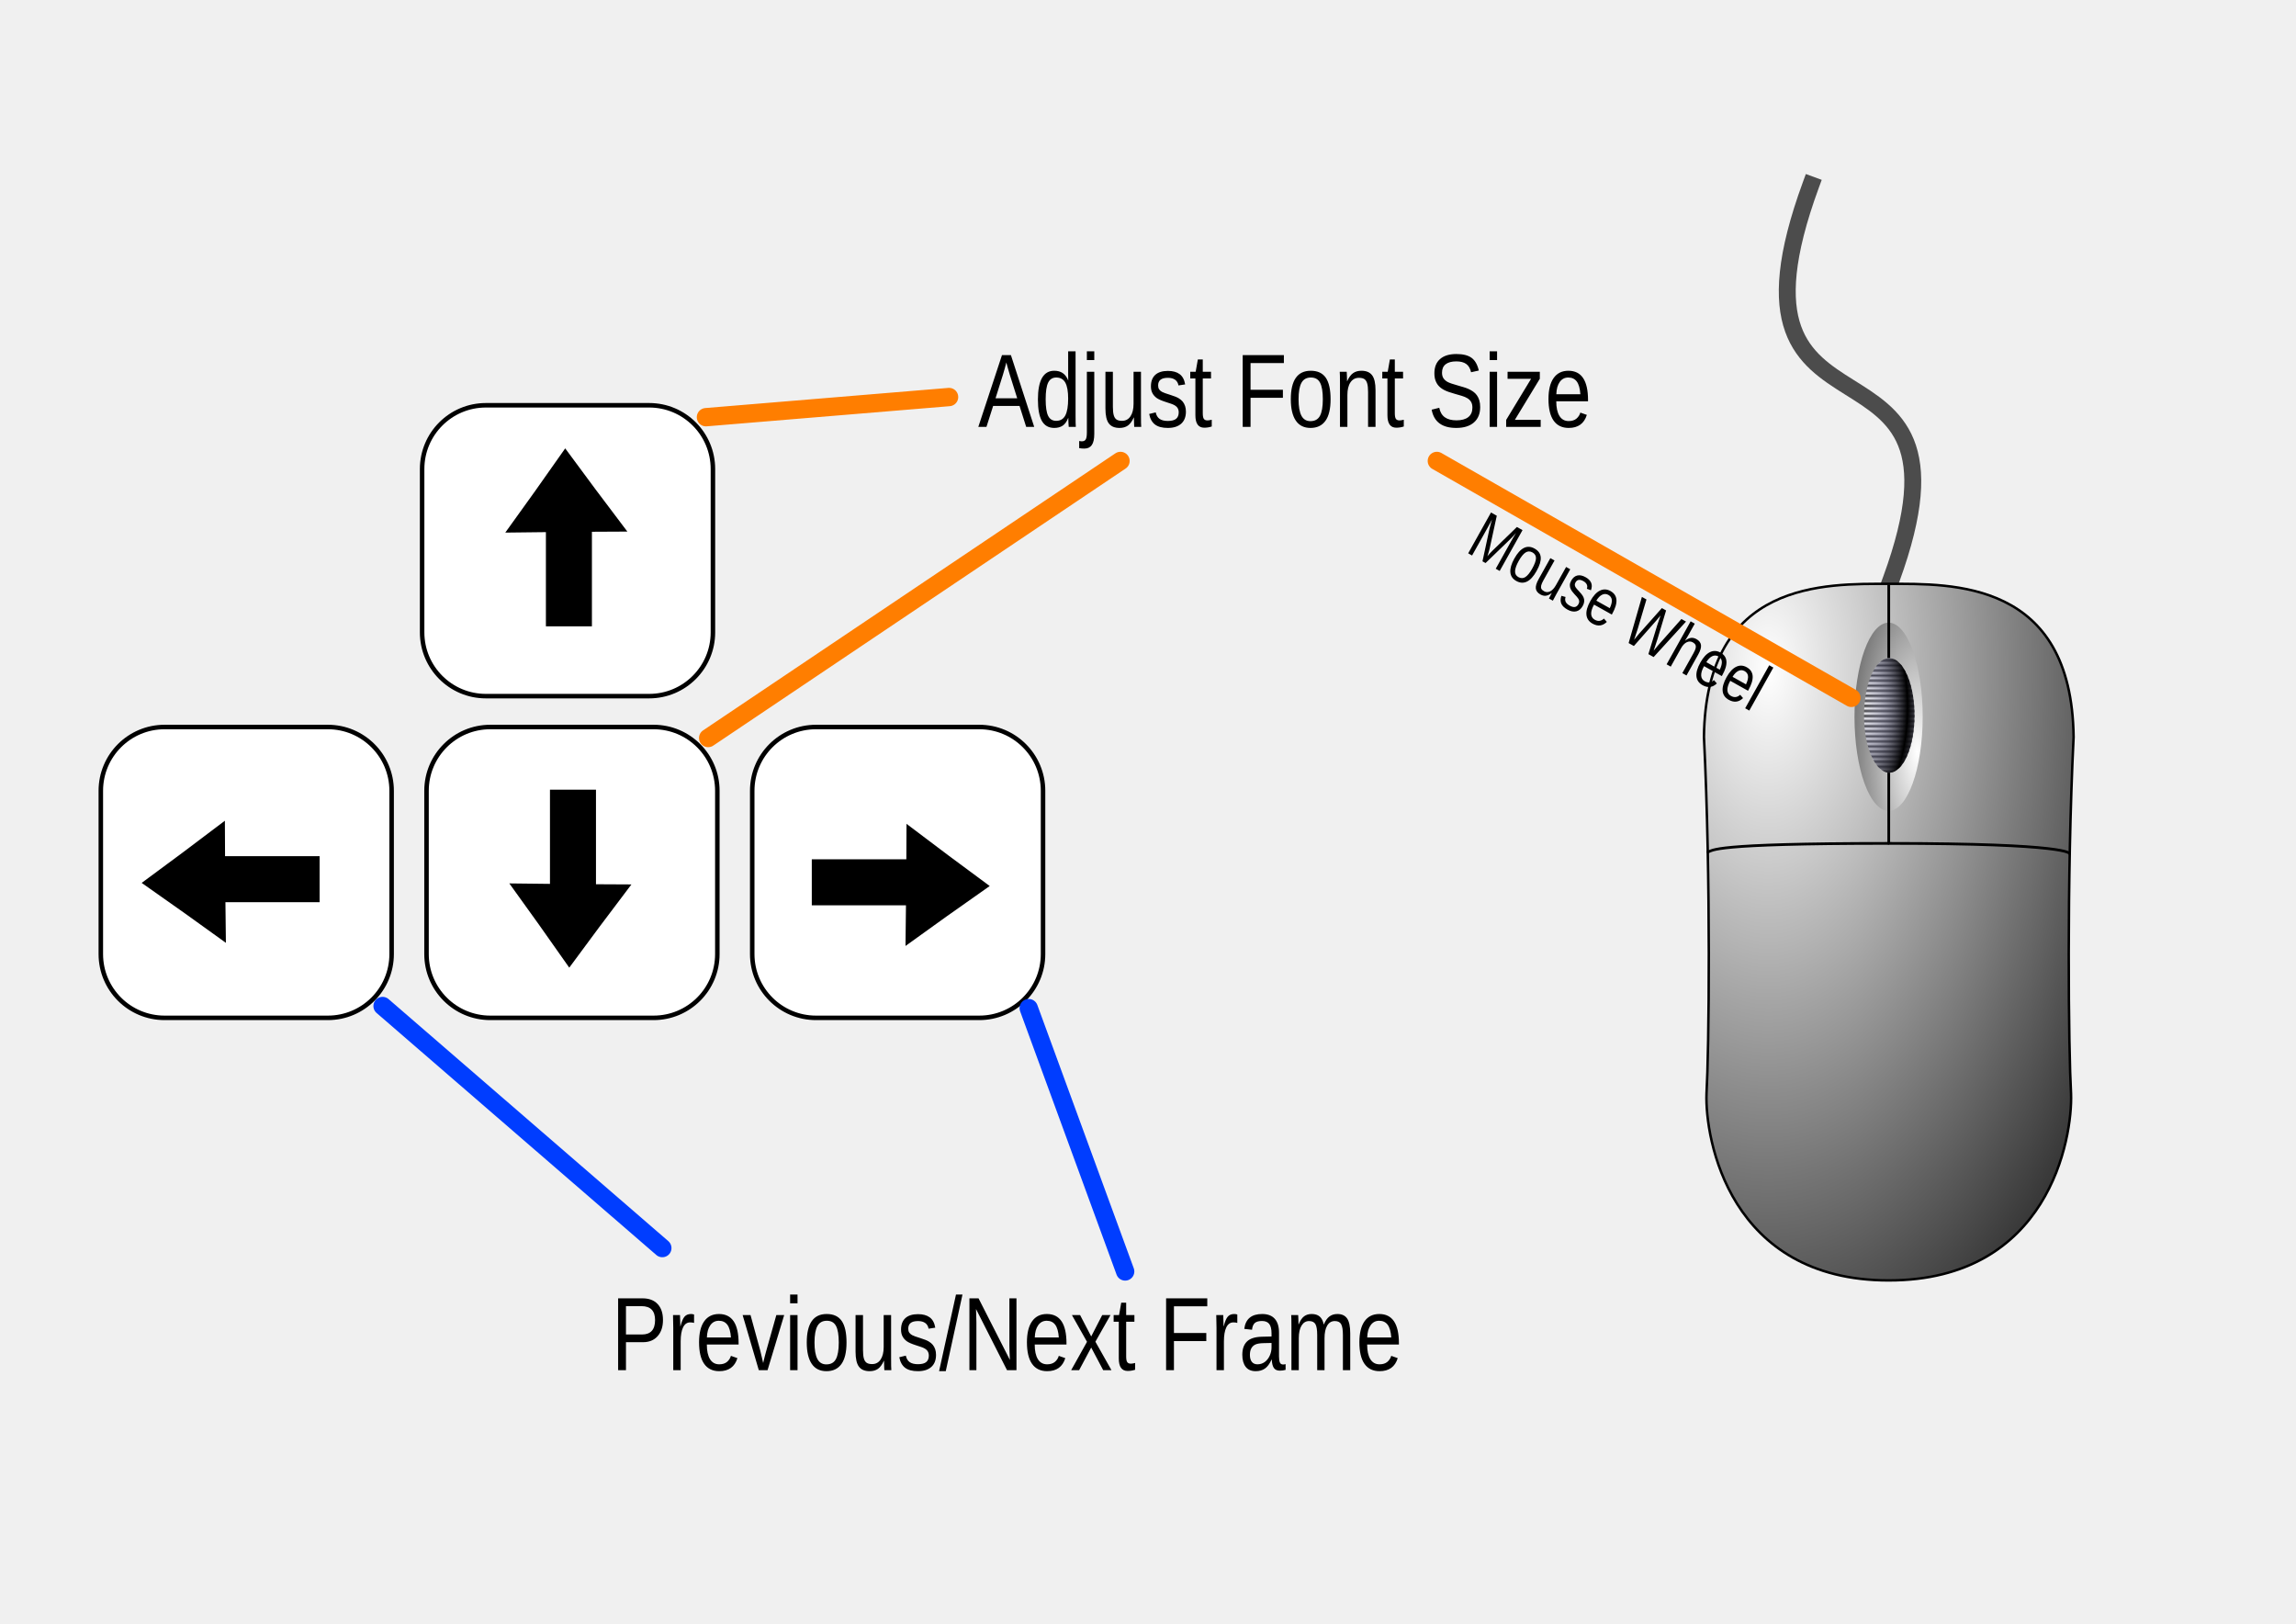
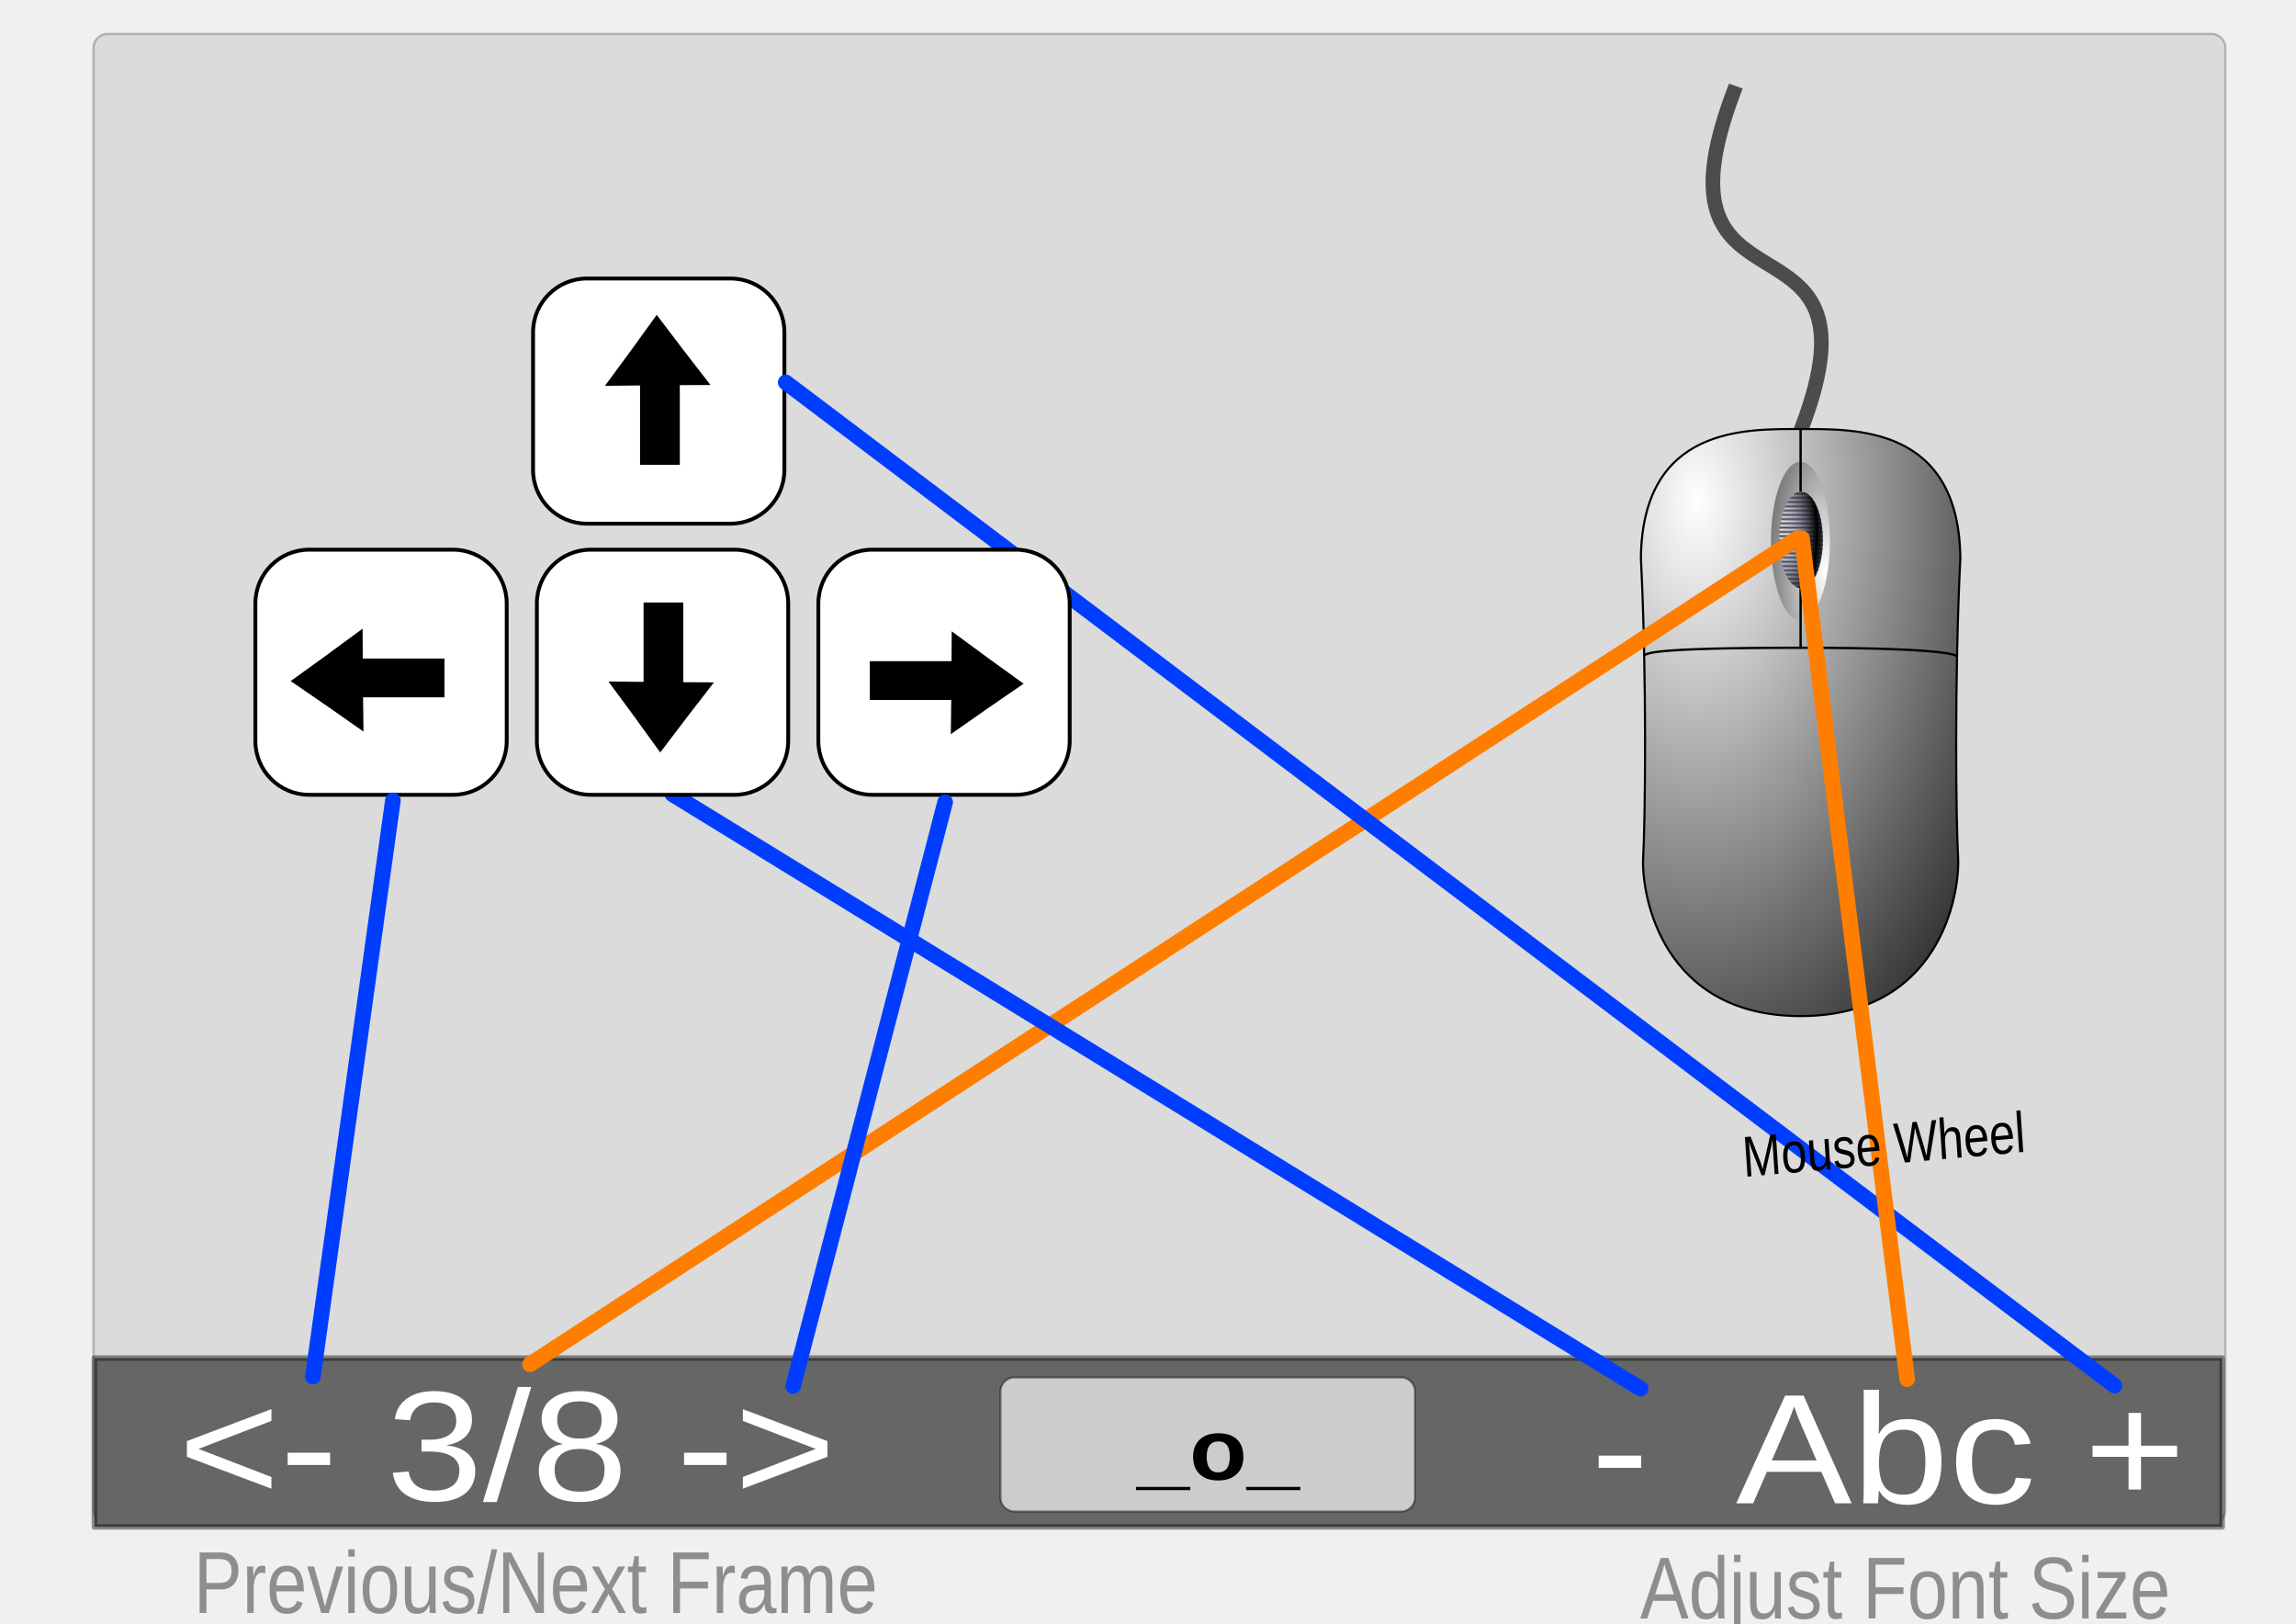
<svg xmlns="http://www.w3.org/2000/svg" xmlns:xlink="http://www.w3.org/1999/xlink" width="1052.362" height="744.094" id="svg2" version="1.1">
  <defs id="defs4">
    <radialGradient gradientTransform="scale(0.6778344,1.475287)" spreadMethod="reflect" fy="181.62" fx="193.401" r="68.141" cy="181.62" cx="193.401" id="radialGradient656" xlink:href="#linearGradient650" gradientUnits="userSpaceOnUse" />
    <radialGradient spreadMethod="reflect" fy="170.144" fx="85.528" r="252.083" cy="170.144" cx="85.528" id="radialGradient654" xlink:href="#linearGradient650" gradientTransform="scale(0.7296502,1.37052)" gradientUnits="userSpaceOnUse" />
    <linearGradient id="linearGradient649" xlink:href="#linearGradient650" />
    <radialGradient spreadMethod="reflect" fy="168.12" fx="159.491" r="30.638" cy="168.12" cx="159.491" id="radialGradient644" xlink:href="#linearGradient646" gradientTransform="scale(0.6636838,1.506742)" gradientUnits="userSpaceOnUse" />
    <linearGradient gradientUnits="userSpaceOnUse" spreadMethod="reflect" x1="193.629" y1="161.647" x2="193.628" y2="162.417" id="linearGradient643" xlink:href="#linearGradient640" gradientTransform="scale(0.6636838,1.506742)" />
    <linearGradient id="linearGradient640">
      <stop id="stop641" offset="0" style="stop-color:#333333;stop-opacity:1;" />
      <stop id="stop642" offset="1" style="stop-color:#ffffff;stop-opacity:1;" />
    </linearGradient>
    <linearGradient id="linearGradient646">
      <stop id="stop647" offset="0" style="stop-color:#b3b3eb;stop-opacity:0;" />
      <stop id="stop648" offset="1" style="stop-color:#000000;stop-opacity:1;" />
    </linearGradient>
    <linearGradient id="linearGradient650">
      <stop id="stop651" offset="0" style="stop-color:#ffffff;stop-opacity:1;" />
      <stop id="stop652" offset="1" style="stop-color:#333333;stop-opacity:1;" />
    </linearGradient>
  </defs>
  <g id="layer1" transform="translate(0,-308.2677)">
-     <rect style="opacity:0.098;fill:none;fill-opacity:1;stroke:none;stroke-width:12.1;stroke-linecap:butt;stroke-linejoin:miter;stroke-miterlimit:4;stroke-opacity:1;stroke-dasharray:none;stroke-dashoffset:0" id="rect3032" width="967.726" height="654.579" x="28.284" y="349.296" />
-     <g id="g3365" transform="translate(748.1308,382.1188)">
+     <rect style="fill:#cccccc;fill-opacity:1;stroke:#000000;stroke-width:1.051;stroke-linecap:round;stroke-linejoin:round;stroke-miterlimit:4;stroke-opacity:0.411;stroke-dasharray:none;stroke-dashoffset:0;opacity:0.58" id="rect3033" width="977.092" height="682.806" x="42.883" y="323.816" ry="6.362" />
+     <rect style="fill:#666666;fill-opacity:1;stroke:#000000;stroke-width:2.534;stroke-linecap:round;stroke-linejoin:round;stroke-miterlimit:4;stroke-opacity:0.411;stroke-dasharray:none;stroke-dashoffset:0" id="rect3075-4" width="975.252" height="77.395" x="43.267" y="930.629" ry="0" />
+     <rect style="opacity:0.098;fill:none;stroke:none" id="rect3032" width="836.358" height="551.662" x="101.559" y="313.965" />
+     <g id="g3365" transform="matrix(0.8642506,0,0,0.8427741,723.6872,341.6276)">
      <path id="path637" d="M 118.75,191.496 C 164.375,66.496 33.75,142.121 81.875,10.871" style="font-size:12px;fill:none;stroke:#4c4c4c;stroke-width:7.75;stroke-linecap:square" />
      <path id="path617" d="m 117.596,512.928 c -73.24,0 -84.313,-65.018 -83.555,-85.618 l 0,0 0,0 0,0 0,0 0,0 c 1.128,-19.429 2.065,-97.586 -1.17,-163.397 0.824,-71.924 55.773,-70.205 84.713,-70.205 28.94,0 83.888,-1.719 84.712,70.205 -3.235,65.811 -2.297,143.968 -1.17,163.393 l 0,0 0,0 0,0 0,0 0,0 c 0.758,20.599 -10.315,85.618 -83.555,85.618" style="font-size:12px;fill:url(#radialGradient654);fill-rule:evenodd;stroke:#000000;stroke-width:1.125" />
      <path transform="matrix(0.980392,0,0,1.243243,1.997549,-62.32336)" d="m 133.75,254.934 c 0,19.157 -7.135,34.688 -15.938,34.688 -8.802,0 -15.938,-15.53 -15.938,-34.688 0,-19.157 7.135,-34.688 15.938,-34.688 8.802,0 15.938,15.53 15.938,34.688 z" id="path655" style="fill:url(#radialGradient656);fill-opacity:1;fill-rule:evenodd;stroke:none" />
      <path id="path618" d="m 117.573,194.132 0,118.578" style="font-size:12px;fill:none;stroke:#000000;stroke-width:1.25" />
      <path transform="translate(0,-3.125025)" d="m 129.375,257.121 c 0,14.497 -5.177,26.25 -11.562,26.25 -6.386,0 -11.562,-11.753 -11.562,-26.25 0,-14.497 5.177,-26.25 11.562,-26.25 6.386,0 11.562,11.753 11.562,26.25 z" id="path639" style="fill:url(#linearGradient643);fill-opacity:1;fill-rule:evenodd;stroke:none" />
      <path transform="translate(0,-3.125025)" d="m 129.375,257.121 c 0,14.497 -5.177,26.25 -11.562,26.25 -6.386,0 -11.562,-11.753 -11.562,-26.25 0,-14.497 5.177,-26.25 11.562,-26.25 6.386,0 11.562,11.753 11.562,26.25 z" id="path645" style="fill:url(#radialGradient644);fill-opacity:1;fill-rule:evenodd;stroke:none" />
      <path id="path619" d="m 117.358,312.651 c -82.346,0 -80.161,3.297 -82.622,3.922" style="fill:none;stroke:#000000;stroke-width:1.25;stroke-linecap:round;stroke-linejoin:miter;stroke-opacity:1;stroke-dasharray:none" />
      <path id="path620" d="m 117.573,312.648 c 83.169,0 82.882,4.667 82.882,4.667" style="font-size:12px;fill:none;stroke:#000000;stroke-width:1.25;stroke-linecap:round" />
    </g>
-     <rect style="fill:#ffffff;fill-opacity:1;stroke:#000000;stroke-width:2.064;stroke-linecap:round;stroke-linejoin:bevel;stroke-miterlimit:4;stroke-opacity:1;stroke-dasharray:none;stroke-dashoffset:0" id="rect3621" width="133.293" height="133.293" x="193.476" y="493.991" ry="29.231" />
-     <rect style="fill:#ffffff;fill-opacity:1;stroke:#000000;stroke-width:2.064;stroke-linecap:round;stroke-linejoin:bevel;stroke-miterlimit:4;stroke-opacity:1;stroke-dasharray:none;stroke-dashoffset:0" id="rect3621-0" width="133.293" height="133.293" x="195.496" y="641.43" ry="29.231" />
-     <rect style="fill:#ffffff;fill-opacity:1;stroke:#000000;stroke-width:2.064;stroke-linecap:round;stroke-linejoin:bevel;stroke-miterlimit:4;stroke-opacity:1;stroke-dasharray:none;stroke-dashoffset:0" id="rect3621-0-3" width="133.293" height="133.293" x="344.782" y="641.43" ry="29.231" />
-     <rect style="fill:#ffffff;fill-opacity:1;stroke:#000000;stroke-width:2.064;stroke-linecap:round;stroke-linejoin:bevel;stroke-miterlimit:4;stroke-opacity:1;stroke-dasharray:none;stroke-dashoffset:0" id="rect3621-0-0" width="133.293" height="133.293" x="46.211" y="641.43" ry="29.231" />
-     <path style="fill:none;stroke:#ff7e00;stroke-width:8.4;stroke-linecap:round;stroke-linejoin:miter;stroke-miterlimit:4;stroke-opacity:1;stroke-dasharray:none" d="m 658.571,519.505 190,108.571" id="path4434" />
-     <g id="g4957" transform="matrix(0.6734014,0,0,0.5330892,51.58563,303.8427)">
+     <path style="fill:none;stroke:#ff7e00;stroke-width:7.169;stroke-linecap:round;stroke-linejoin:miter;stroke-miterlimit:4;stroke-opacity:1;stroke-dasharray:none" d="M 242.943,933.469 823.825,554.988" id="path4434-6" />
+     <rect style="fill:#ffffff;fill-opacity:1;stroke:#000000;stroke-width:1.762;stroke-linecap:round;stroke-linejoin:bevel;stroke-miterlimit:4;stroke-opacity:1;stroke-dasharray:none;stroke-dashoffset:0" id="rect3621" width="115.198" height="112.336" x="244.327" y="435.911" ry="24.635" />
+     <path style="fill:none;stroke:#003dff;stroke-width:7.169;stroke-linecap:round;stroke-linejoin:miter;stroke-miterlimit:4;stroke-opacity:1;stroke-dasharray:none" d="m 360.135,483.507 608.964,459.702" id="path4434-3-1-5-4-8" />
+     <rect style="fill:#ffffff;fill-opacity:1;stroke:#000000;stroke-width:1.762;stroke-linecap:round;stroke-linejoin:bevel;stroke-miterlimit:4;stroke-opacity:1;stroke-dasharray:none;stroke-dashoffset:0" id="rect3621-0-3" width="115.198" height="112.336" x="375.093" y="560.168" ry="24.635" />
+     <rect style="fill:#ffffff;fill-opacity:1;stroke:#000000;stroke-width:1.762;stroke-linecap:round;stroke-linejoin:bevel;stroke-miterlimit:4;stroke-opacity:1;stroke-dasharray:none;stroke-dashoffset:0" id="rect3621-0-0" width="115.198" height="112.336" x="117.052" y="560.168" ry="24.635" />
+     <path style="fill:none;stroke:#ff7e00;stroke-width:7.169;stroke-linecap:round;stroke-linejoin:miter;stroke-miterlimit:4;stroke-opacity:1;stroke-dasharray:none" d="M 874.143,940.27 825.898,554.975" id="path4434" />
+     <g id="g4957" transform="matrix(0.5819876,0,0,0.4492738,121.6976,275.6585)">
      <rect ry="0" y="455.362" x="294.965" height="91.362" width="31.315" id="rect4951" style="fill:#000000;fill-opacity:1;stroke:none" />
      <path transform="translate(41.41625,315.3388)" d="m 266.68,78.404 20.536,35.052 21.776,36.484 -40.624,0.258 -42.483,0.617 20.088,-35.311 z" id="path4955" style="fill:#000000;fill-opacity:1;stroke:none" />
    </g>
-     <g id="g4957-7" transform="matrix(0.6734014,0,0,-0.5330892,53.44576,961.61)">
+     <g id="g4957-3" transform="matrix(0,-0.5675253,0.4607227,0,-48.16881,795.2307)">
+       <rect ry="0" y="455.362" x="294.965" height="91.362" width="31.315" id="rect4951-2" style="fill:#000000;fill-opacity:1;stroke:none" />
+       <path transform="translate(41.41625,315.3388)" d="m 266.68,78.404 20.536,35.052 21.776,36.484 -40.624,0.258 -42.483,0.617 20.088,-35.311 z" id="path4955-88" style="fill:#000000;fill-opacity:1;stroke:none" />
+     </g>
+     <g id="g4957-3-8" transform="matrix(0,-0.5675253,-0.4607227,0,650.5739,796.4347)">
+       <rect ry="0" y="455.362" x="294.965" height="91.362" width="31.315" id="rect4951-2-6" style="fill:#000000;fill-opacity:1;stroke:none" />
+       <path transform="translate(41.41625,315.3388)" d="m 266.68,78.404 20.536,35.052 21.776,36.484 -40.624,0.258 -42.483,0.617 20.088,-35.311 z" id="path4955-88-7" style="fill:#000000;fill-opacity:1;stroke:none" />
+     </g>
+     <text xml:space="preserve" style="font-size:36.682px;font-style:normal;font-variant:normal;font-weight:normal;font-stretch:normal;line-height:125%;letter-spacing:0px;word-spacing:0px;fill:#000000;fill-opacity:1;stroke:none;font-family:Ubuntu Mono;-inkscape-font-specification:Ubuntu Mono;opacity:0.408" x="826.036" y="955.531" id="text5056" transform="scale(0.9100451,1.098847)">
+       <tspan id="tspan5058" x="826.036" y="955.531" style="font-style:normal;font-variant:normal;font-weight:normal;font-stretch:normal;font-family:Arial;-inkscape-font-specification:Arial">Adjust Font Size</tspan>
+     </text>
+     <text xml:space="preserve" style="font-size:23.693px;font-style:normal;font-variant:normal;font-weight:normal;font-stretch:normal;line-height:125%;letter-spacing:0px;word-spacing:0px;fill:#000000;fill-opacity:1;stroke:none;font-family:Ubuntu Mono;-inkscape-font-specification:Ubuntu Mono" x="824.584" y="821.767" id="text5056-1" transform="matrix(0.8940026,-0.08004433,0.0755593,1.1118,0,0)">
+       <tspan id="tspan5058-8" x="824.584" y="821.767" style="font-style:normal;font-variant:normal;font-weight:normal;font-stretch:normal;font-family:Arial;-inkscape-font-specification:Arial">Mouse Wheel</tspan>
+     </text>
+     <text xml:space="preserve" style="font-size:36.682px;font-style:normal;font-variant:normal;font-weight:normal;font-stretch:normal;line-height:125%;letter-spacing:0px;word-spacing:0px;fill:#000000;fill-opacity:1;stroke:none;font-family:Ubuntu Mono;-inkscape-font-specification:Ubuntu Mono;opacity:0.408" x="97.536" y="953.229" id="text5056-2" transform="scale(0.9100451,1.098847)">
+       <tspan id="tspan5058-5" x="97.536" y="953.229" style="font-style:normal;font-variant:normal;font-weight:normal;font-stretch:normal;font-family:Arial;-inkscape-font-specification:Arial">Previous/Next Frame</tspan>
+     </text>
+     <path style="fill:none;stroke:#003dff;stroke-width:7.169;stroke-linecap:round;stroke-linejoin:miter;stroke-miterlimit:4;stroke-opacity:1;stroke-dasharray:none" d="M 180.087,675.073 143.41,939.099" id="path4434-3-1-5" />
+     <path style="fill:none;stroke:#003dff;stroke-width:7.169;stroke-linecap:round;stroke-linejoin:miter;stroke-miterlimit:4;stroke-opacity:1;stroke-dasharray:none" d="M 433.193,675.894 363.544,943.425" id="path4434-3-1-5-4" />
+     <text xml:space="preserve" style="font-size:75.657px;font-style:normal;font-variant:normal;font-weight:bold;font-stretch:normal;line-height:125%;letter-spacing:0px;word-spacing:0px;fill:#ffffff;fill-opacity:1;stroke:none;font-family:Arial;-inkscape-font-specification:Arial Bold" x="77.558" y="1049.571" id="text3035" transform="scale(1.053904,0.9488531)">
+       <tspan id="tspan3037" x="77.558" y="1049.571" style="font-weight:normal">&lt;- 3/8 -&gt;</tspan>
+     </text>
+     <rect style="fill:#cccccc;fill-opacity:1;stroke:#000000;stroke-width:1;stroke-linecap:round;stroke-linejoin:round;stroke-miterlimit:4;stroke-opacity:0.411;stroke-dasharray:none;stroke-dashoffset:0" id="rect3075" width="190" height="61.429" x="458.571" y="939.505" ry="6.362" />
+     <text xml:space="preserve" style="font-size:41.308px;font-style:normal;font-variant:normal;font-weight:bold;font-stretch:normal;line-height:125%;letter-spacing:0px;word-spacing:0px;fill:#000000;fill-opacity:1;stroke:none;font-family:Arial;-inkscape-font-specification:Arial Bold" x="497.96" y="1032.225" id="text3095" transform="scale(1.046522,0.9555458)">
+       <tspan id="tspan3097" x="497.96" y="1032.225">_o_</tspan>
+     </text>
+     <text xml:space="preserve" style="font-size:75.657px;font-style:normal;font-variant:normal;font-weight:bold;font-stretch:normal;line-height:125%;letter-spacing:0px;word-spacing:0px;fill:#ffffff;fill-opacity:1;stroke:none;font-family:Arial;-inkscape-font-specification:Arial Bold" x="691.912" y="1050.954" id="text3035-5" transform="scale(1.053904,0.9488531)">
+       <tspan id="tspan3037-2" x="691.912" y="1050.954" style="font-weight:normal">-  Abc +</tspan>
+     </text>
+     <path style="fill:none;stroke:#003dff;stroke-width:7.169;stroke-linecap:round;stroke-linejoin:miter;stroke-miterlimit:4;stroke-opacity:1;stroke-dasharray:none" d="M 308.217,672.251 751.957,944.637" id="path4434-3-1-5-4-8-9" />
+     <rect style="fill:#ffffff;fill-opacity:1;stroke:#000000;stroke-width:1.762;stroke-linecap:round;stroke-linejoin:bevel;stroke-miterlimit:4;stroke-opacity:1;stroke-dasharray:none;stroke-dashoffset:0" id="rect3621-0" width="115.198" height="112.336" x="246.073" y="560.168" ry="24.635" />
+     <g id="g4957-7" transform="matrix(0.5819876,0,0,-0.4492738,123.3052,830.0077)">
      <rect ry="0" y="455.362" x="294.965" height="91.362" width="31.315" id="rect4951-7" style="fill:#000000;fill-opacity:1;stroke:none" />
      <path transform="translate(41.41625,315.3388)" d="m 266.68,78.404 20.536,35.052 21.776,36.484 -40.624,0.258 -42.483,0.617 20.088,-35.311 z" id="path4955-8" style="fill:#000000;fill-opacity:1;stroke:none" />
    </g>
-     <g id="g4957-3" transform="matrix(0,-0.6734014,0.5330892,0,-144.962,920.3451)">
-       <rect ry="0" y="455.362" x="294.965" height="91.362" width="31.315" id="rect4951-2" style="fill:#000000;fill-opacity:1;stroke:none" />
-       <path transform="translate(41.41625,315.3388)" d="m 266.68,78.404 20.536,35.052 21.776,36.484 -40.624,0.258 -42.483,0.617 20.088,-35.311 z" id="path4955-88" style="fill:#000000;fill-opacity:1;stroke:none" />
-     </g>
-     <g id="g4957-3-8" transform="matrix(0,-0.6734014,-0.5330892,0,663.5335,921.7737)">
-       <rect ry="0" y="455.362" x="294.965" height="91.362" width="31.315" id="rect4951-2-6" style="fill:#000000;fill-opacity:1;stroke:none" />
-       <path transform="translate(41.41625,315.3388)" d="m 266.68,78.404 20.536,35.052 21.776,36.484 -40.624,0.258 -42.483,0.617 20.088,-35.311 z" id="path4955-88-7" style="fill:#000000;fill-opacity:1;stroke:none" />
-     </g>
-     <path style="fill:none;stroke:#ff7e00;stroke-width:8.4;stroke-linecap:round;stroke-linejoin:miter;stroke-miterlimit:4;stroke-opacity:1;stroke-dasharray:none" d="m 435,490.219 -111.429,9.235" id="path4434-3" />
-     <path style="fill:none;stroke:#ff7e00;stroke-width:8.4;stroke-linecap:round;stroke-linejoin:miter;stroke-miterlimit:4;stroke-opacity:1;stroke-dasharray:none" d="M 513.571,519.505 324.582,646.475" id="path4434-3-1" />
-     <text xml:space="preserve" style="font-size:42.981px;font-style:normal;font-variant:normal;font-weight:normal;font-stretch:normal;line-height:125%;letter-spacing:0px;word-spacing:0px;fill:#000000;fill-opacity:1;stroke:none;font-family:Ubuntu Mono;-inkscape-font-specification:Ubuntu Mono" x="498.888" y="452.844" id="text5056" transform="scale(0.8986667,1.11276)">
-       <tspan id="tspan5058" x="498.888" y="452.844" style="font-style:normal;font-variant:normal;font-weight:normal;font-stretch:normal;font-family:Arial;-inkscape-font-specification:Arial">Adjust Font Size</tspan>
-     </text>
-     <text xml:space="preserve" style="font-size:27.761px;font-style:normal;font-variant:normal;font-weight:normal;font-stretch:normal;line-height:125%;letter-spacing:0px;word-spacing:0px;fill:#000000;fill-opacity:1;stroke:none;font-family:Ubuntu Mono;-inkscape-font-specification:Ubuntu Mono" x="964.05" y="144.328" id="text5056-1" transform="matrix(0.7781504,0.435208,-0.5474838,0.978899,0,0)">
-       <tspan id="tspan5058-8" x="964.05" y="144.328" style="font-style:normal;font-variant:normal;font-weight:normal;font-stretch:normal;font-family:Arial;-inkscape-font-specification:Arial">Mouse Wheel</tspan>
-     </text>
-     <text xml:space="preserve" style="font-size:42.981px;font-style:normal;font-variant:normal;font-weight:normal;font-stretch:normal;line-height:125%;letter-spacing:0px;word-spacing:0px;fill:#000000;fill-opacity:1;stroke:none;font-family:Ubuntu Mono;-inkscape-font-specification:Ubuntu Mono" x="311.731" y="841.303" id="text5056-2" transform="scale(0.8986667,1.11276)">
-       <tspan id="tspan5058-5" x="311.731" y="841.303" style="font-style:normal;font-variant:normal;font-weight:normal;font-stretch:normal;font-family:Arial;-inkscape-font-specification:Arial">Previous/Next Frame</tspan>
-     </text>
-     <path style="fill:none;stroke:#003dff;stroke-width:8.4;stroke-linecap:round;stroke-linejoin:miter;stroke-miterlimit:4;stroke-opacity:1;stroke-dasharray:none" d="m 175.347,769.296 128.225,110.924" id="path4434-3-1-5" />
-     <path style="fill:none;stroke:#003dff;stroke-width:8.4;stroke-linecap:round;stroke-linejoin:miter;stroke-miterlimit:4;stroke-opacity:1;stroke-dasharray:none" d="m 471.515,770.27 44.199,120.664" id="path4434-3-1-5-4" />
  </g>
</svg>
